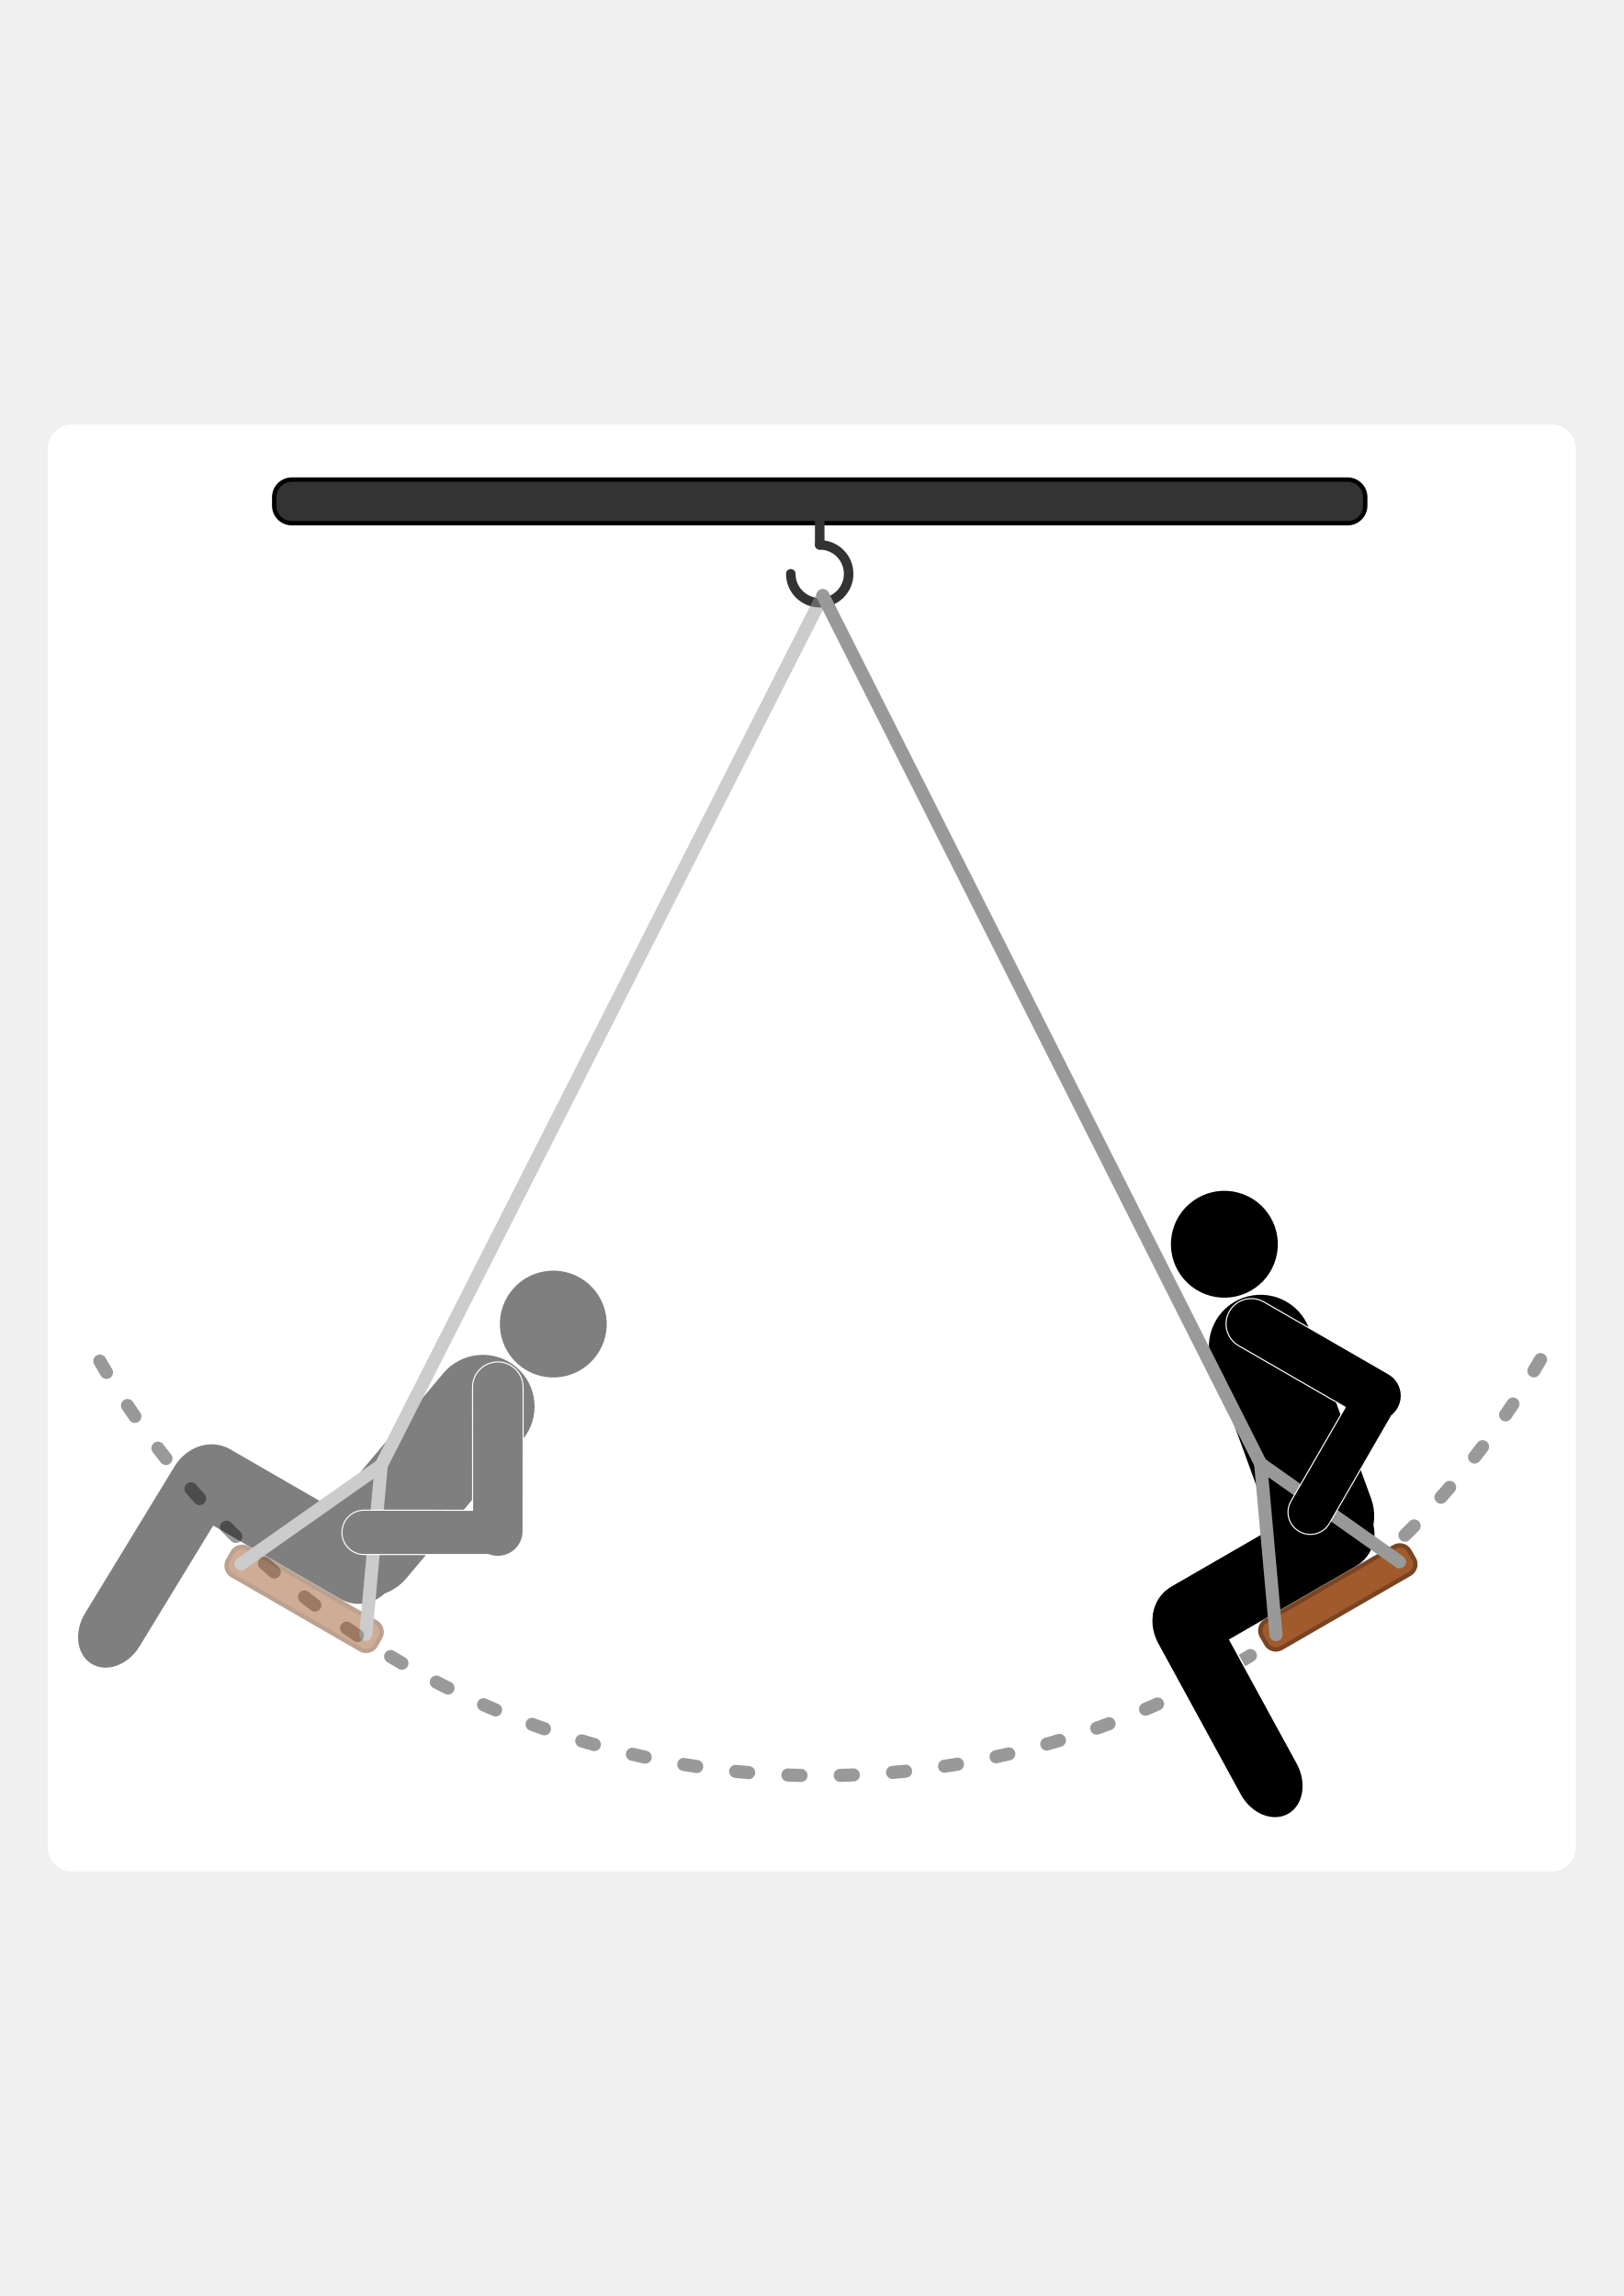
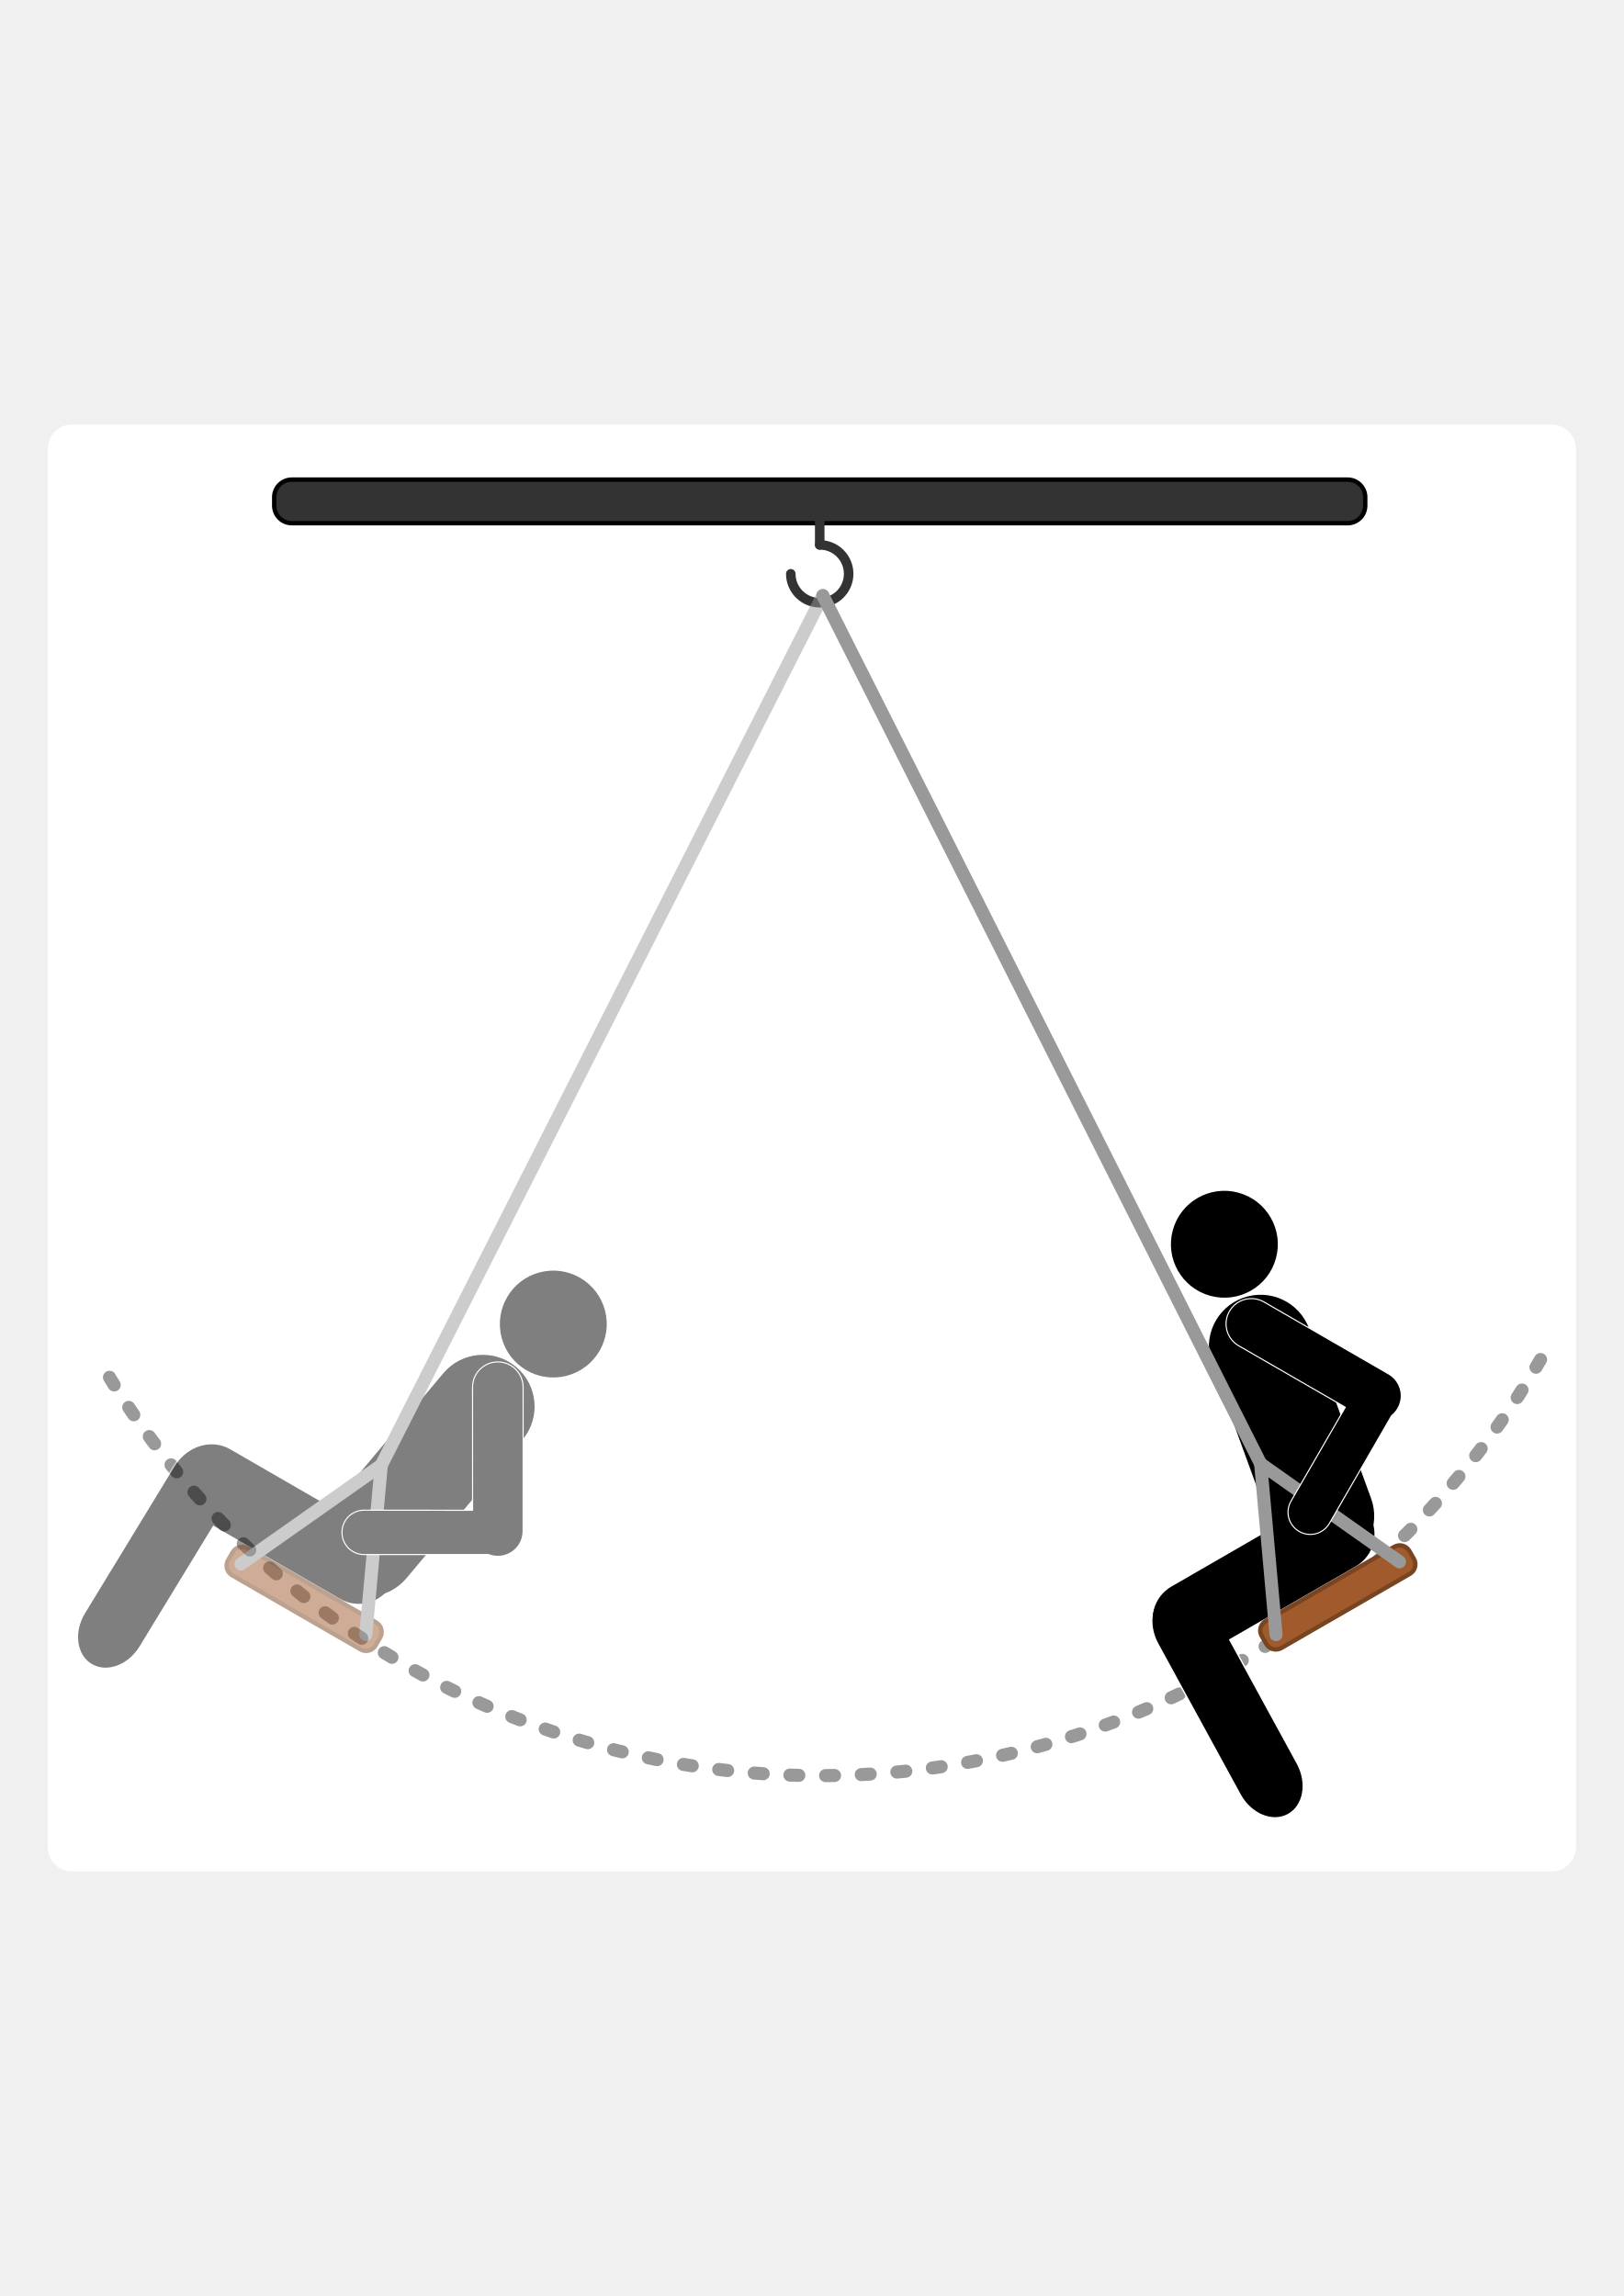
- <svg xmlns="http://www.w3.org/2000/svg" width="744.094" height="1052.362" id="svg2" version="1.1">
-   <defs id="defs4">
-     <linearGradient id="linearGradient42045">
-       <stop style="stop-color:#ffffff;stop-opacity:0" offset="0" id="stop42047" />
-       <stop style="stop-color:#000000;stop-opacity:1" offset="1" id="stop42049" />
-     </linearGradient>
-     <linearGradient id="linearGradient3632">
-       <stop id="stop3634" offset="0" style="stop-color:#ebebeb;stop-opacity:1;" />
-       <stop id="stop3636" offset="1" style="stop-color:#ffffff;stop-opacity:0" />
-     </linearGradient>
-     <linearGradient id="linearGradient2830">
-       <stop id="stop2832" offset="0" style="stop-color:#0e0e0e;stop-opacity:0.746;" />
-       <stop id="stop2834" offset="1" style="stop-color:#ffffff;stop-opacity:1;" />
-     </linearGradient>
-   </defs>
-   <g id="layer1">
-     <rect style="fill:#ffffff;stroke:#ffffff;stroke-width:6;stroke-linecap:round;stroke-linejoin:round;stroke-miterlimit:4;stroke-opacity:1;stroke-dasharray:none;stroke-dashoffset:0" id="rect5787" width="694.286" height="657.143" x="24.904" y="197.61" ry="8.081" />
-     <path style="fill:none;stroke:#999999;stroke-width:4.09;stroke-linecap:round;stroke-linejoin:round;stroke-miterlimit:4;stroke-opacity:1;stroke-dasharray:4.09, 12.27;stroke-dashoffset:0" id="path5739" d="m 863.738,585.374 a 260,260 0 0 1 -450.333,0" transform="matrix(1.467033,0,0,1.467033,-561.1511,-235.6202)" />
-     <rect style="fill:#333333;fill-opacity:1;fill-rule:nonzero;stroke:#000000;stroke-width:2;stroke-linecap:square;stroke-linejoin:round;stroke-miterlimit:4;stroke-opacity:1;stroke-dasharray:none;stroke-dashoffset:0" id="rect2985" width="500" height="20" x="125.654" y="219.816" ry="8.081" />
-     <g id="g42278" transform="matrix(-1.093299,0,0,-1.093299,625.6096,193.2882)" style="stroke:#333333;stroke-width:1">
-       <path transform="translate(-6.125,293.3927)" d="m 234.75,-345.031 c -6.696,0 -12.125,-5.429 -12.125,-12.125 0,-6.696 5.429,-12.125 12.125,-12.125 6.696,0 12.125,5.429 12.125,12.125 0,0 0,0 0,0" id="path42274" style="fill:none;stroke:#333333;stroke-width:4;stroke-linecap:round;stroke-linejoin:round;stroke-miterlimit:4;stroke-opacity:1;stroke-dasharray:none;stroke-dashoffset:0" />
-       <path id="path42276" d="m 228.625,-51.638 0,16.875" style="fill:none;stroke:#333333;stroke-width:4;stroke-linecap:round;stroke-linejoin:miter;stroke-opacity:1" />
-     </g>
-     <g id="g5664" transform="matrix(0.8660254,-0.5,0.5,0.8660254,-14.99708,390.995)">
-       <rect ry="5.051" y="602.362" x="334.288" height="14.286" width="78.106" id="rect3639" style="fill:#a05a2c;fill-opacity:1;fill-rule:nonzero;stroke:#784421;stroke-width:2;stroke-linecap:square;stroke-linejoin:round;stroke-miterlimit:4;stroke-opacity:1;stroke-dasharray:none;stroke-dashoffset:0" />
-       <rect rx="18.595" transform="matrix(0.0237412,-0.9997181,-0.9997363,-0.02296545,0,0)" style="fill:#000000;fill-opacity:1;fill-rule:nonzero;stroke:#ffffff;stroke-width:0.644;stroke-linecap:round;stroke-linejoin:round;stroke-miterlimit:4;stroke-opacity:1;stroke-dasharray:none;stroke-dashoffset:0" id="rect23375" width="115.944" height="29.884" x="-677.164" y="-334.967" ry="14.942" />
-       <rect transform="matrix(-0.9849247,-0.1729837,-0.1729837,0.9849247,0,0)" ry="20.695" y="394.859" x="-500.017" height="124.173" width="41.391" id="rect22009" style="fill:#000000;fill-opacity:1;fill-rule:nonzero;stroke:#000000;stroke-width:6;stroke-linecap:round;stroke-linejoin:round;stroke-miterlimit:4;stroke-opacity:1;stroke-dasharray:none;stroke-dashoffset:0" />
-       <rect transform="scale(-1,1)" ry="14.095" y="570.068" x="-401.729" height="28.191" width="106.05" id="rect22011" style="fill:#000000;fill-opacity:1;fill-rule:nonzero;stroke:#000000;stroke-width:6;stroke-linecap:round;stroke-linejoin:round;stroke-miterlimit:4;stroke-opacity:1;stroke-dasharray:none;stroke-dashoffset:0" />
-       <path transform="matrix(-2.705642,-2.725672,-2.725672,2.705642,1429.896,616.39)" d="m 225.264,156.862 c 0,3.347 -2.714,6.061 -6.061,6.061 -3.347,0 -6.061,-2.714 -6.061,-6.061 0,-3.347 2.714,-6.061 6.061,-6.061 3.347,0 6.061,2.714 6.061,6.061 z" id="path22029" style="fill:#000000;stroke:#000000;stroke-width:0.634;stroke-linecap:round;stroke-linejoin:round;stroke-miterlimit:4;stroke-opacity:1;stroke-dasharray:none;stroke-dashoffset:0" />
-       <path id="path3641" d="m 340.288,610.125 33.053,-71.336 32.643,70.716" style="fill:none;stroke:#999999;stroke-width:6;stroke-linecap:round;stroke-linejoin:miter;stroke-opacity:1" />
-       <path id="path2987" d="M 398.563,93.828 373.341,538.789" style="fill:#999999;stroke:#999999;stroke-width:6;stroke-linecap:round;stroke-linejoin:miter;stroke-opacity:1" />
-       <path id="rect22049" d="m 407.775,471.234 c 1.59,0.976 2.964,2.317 3.967,4.053 l 32.985,57.157 c 3.207,5.555 1.318,12.589 -4.237,15.796 -1.326,0.766 -2.742,1.256 -4.166,1.46 l -49.335,28.482 c -4.871,2.812 -11.041,1.145 -13.853,-3.726 -2.812,-4.871 -1.196,-11.071 3.675,-13.883 l 43.09,-24.831 -28.222,-48.846 c -3.207,-5.555 -1.288,-12.64 4.267,-15.847 3.819,-2.205 8.331,-1.964 11.829,0.184 z" style="fill:#000000;fill-opacity:1;fill-rule:nonzero;stroke:#ffffff;stroke-width:0.5;stroke-linecap:round;stroke-linejoin:round;stroke-miterlimit:4;stroke-opacity:1;stroke-dasharray:none;stroke-dashoffset:0" />
-     </g>
-     <g transform="matrix(0.8660254,0.5,-0.5,0.8660254,120.799,18.31168)" id="g5703" style="opacity:0.5">
-       <rect style="fill:#a05a2c;fill-opacity:1;fill-rule:nonzero;stroke:#784421;stroke-width:2;stroke-linecap:square;stroke-linejoin:round;stroke-miterlimit:4;stroke-opacity:1;stroke-dasharray:none;stroke-dashoffset:0" id="rect5705" width="78.106" height="14.286" x="334.288" y="602.362" ry="5.051" />
-       <rect ry="14.942" y="-334.967" x="-677.164" height="29.884" width="115.944" id="rect5707" style="fill:#000000;fill-opacity:1;fill-rule:nonzero;stroke:#ffffff;stroke-width:0.644;stroke-linecap:round;stroke-linejoin:round;stroke-miterlimit:4;stroke-opacity:1;stroke-dasharray:none;stroke-dashoffset:0" transform="matrix(0.0237412,-0.9997181,-0.9997363,-0.02296545,0,0)" rx="18.595" />
-       <rect style="fill:#000000;fill-opacity:1;fill-rule:nonzero;stroke:#000000;stroke-width:6;stroke-linecap:round;stroke-linejoin:round;stroke-miterlimit:4;stroke-opacity:1;stroke-dasharray:none;stroke-dashoffset:0" id="rect5709" width="41.391" height="124.173" x="-500.017" y="394.859" ry="20.695" transform="matrix(-0.9849247,-0.1729837,-0.1729837,0.9849247,0,0)" />
-       <rect style="fill:#000000;fill-opacity:1;fill-rule:nonzero;stroke:#000000;stroke-width:6;stroke-linecap:round;stroke-linejoin:round;stroke-miterlimit:4;stroke-opacity:1;stroke-dasharray:none;stroke-dashoffset:0" id="rect5711" width="106.05" height="28.191" x="-401.729" y="570.068" ry="14.095" transform="scale(-1,1)" />
-       <path style="fill:#000000;stroke:#000000;stroke-width:0.634;stroke-linecap:round;stroke-linejoin:round;stroke-miterlimit:4;stroke-opacity:1;stroke-dasharray:none;stroke-dashoffset:0" id="path5713" d="m 225.264,156.862 c 0,3.347 -2.714,6.061 -6.061,6.061 -3.347,0 -6.061,-2.714 -6.061,-6.061 0,-3.347 2.714,-6.061 6.061,-6.061 3.347,0 6.061,2.714 6.061,6.061 z" transform="matrix(-2.705642,-2.725672,-2.725672,2.705642,1429.896,616.39)" />
-       <path style="fill:none;stroke:#999999;stroke-width:6;stroke-linecap:round;stroke-linejoin:miter;stroke-opacity:1" d="m 340.288,610.125 33.053,-71.336 32.643,70.716" id="path5715" />
-       <path style="fill:#999999;stroke:#999999;stroke-width:6;stroke-linecap:round;stroke-linejoin:miter;stroke-opacity:1" d="M 349.278,92.399 373.341,538.789" id="path5717" />
-       <path style="fill:#000000;fill-opacity:1;fill-rule:nonzero;stroke:#ffffff;stroke-width:0.5;stroke-linecap:round;stroke-linejoin:round;stroke-miterlimit:4;stroke-opacity:1;stroke-dasharray:none;stroke-dashoffset:0" d="m 407.775,471.234 c 1.59,0.976 2.964,2.317 3.967,4.053 l 32.985,57.157 c 3.207,5.555 1.318,12.589 -4.237,15.796 -1.326,0.766 -2.742,1.256 -4.166,1.46 l -49.335,28.482 c -4.871,2.812 -11.041,1.145 -13.853,-3.726 -2.812,-4.871 -1.196,-11.071 3.675,-13.883 l 43.09,-24.831 -28.222,-48.846 c -3.207,-5.555 -1.288,-12.64 4.267,-15.847 3.819,-2.205 8.331,-1.964 11.829,0.184 z" id="path5719" />
-     </g>
+ <svg xmlns="http://www.w3.org/2000/svg" width="744.094" height="1052.362">
+   <rect width="694.286" height="657.143" x="24.904" y="197.61" ry="8.081" fill="#fff" stroke="#fff" stroke-width="6" stroke-linecap="round" stroke-linejoin="round" />
+   <path d="M705.981 623.143a381.429 381.429 0 0 1-660.654 0" fill="none" stroke="#999" stroke-width="6" stroke-linecap="round" stroke-linejoin="round" stroke-dasharray="4.09,12.27" />
+   <rect width="500" height="20" x="125.654" y="219.816" ry="8.081" fill="#333" stroke="#000" stroke-width="2" stroke-linecap="square" stroke-linejoin="round" />
+   <g stroke="#333" fill="none" stroke-width="4" stroke-linecap="round">
+     <path d="M375.654 249.744c7.321 0 13.256 5.935 13.256 13.256 0 7.321-5.935 13.256-13.256 13.256-7.321 0-13.256-5.935-13.256-13.256" stroke-linejoin="round" stroke-width="4.373" />
+     <path d="M375.654 249.744v-18.45" stroke-width="4.373" />
+   </g>
+   <g transform="rotate(-30 722.108 223.482)">
+     <rect ry="5.051" y="602.362" x="334.288" height="14.286" width="78.106" fill="#a05a2c" stroke="#784421" stroke-width="2" stroke-linecap="square" stroke-linejoin="round" />
+     <rect rx="18.595" transform="matrix(.02374 -.99972 -.99974 -.02297 0 0)" width="115.944" height="29.884" x="-677.164" y="-334.967" ry="14.942" stroke="#fff" stroke-width=".644" stroke-linecap="round" stroke-linejoin="round" />
+     <rect transform="scale(-1 1) rotate(-9.961)" ry="20.695" y="394.859" x="-500.017" height="124.173" width="41.391" stroke="#000" stroke-width="6" stroke-linecap="round" stroke-linejoin="round" />
+     <rect transform="scale(-1 1)" ry="14.095" y="570.068" x="-401.729" height="28.191" width="106.05" stroke="#000" stroke-width="6" stroke-linecap="round" stroke-linejoin="round" />
+     <path d="M392.858 426.807c-9.123 9.056-9.178 23.794-.121 32.918 9.057 9.124 23.795 9.178 32.919.122 9.124-9.057 9.178-23.795.121-32.92-9.057-9.123-23.795-9.177-32.919-.12z" stroke="#000" stroke-width="2.435" stroke-linecap="round" stroke-linejoin="round" />
+     <path d="M340.288 610.125l33.053-71.336 32.643 70.716" fill="none" stroke="#999" stroke-width="6" stroke-linecap="round" />
+     <path d="M398.563 93.828l-25.222 444.96" fill="#999" stroke="#999" stroke-width="6" stroke-linecap="round" />
+     <path d="M407.775 471.234a11.441 11.441 0 0 1 3.967 4.053l32.985 57.157a11.53 11.53 0 0 1-4.237 15.796 11.653 11.653 0 0 1-4.166 1.46l-49.335 28.482a10.116 10.116 0 0 1-13.853-3.725c-2.812-4.871-1.196-11.071 3.675-13.883l43.09-24.831-28.222-48.846c-3.207-5.555-1.288-12.64 4.267-15.847 3.819-2.205 8.33-1.964 11.83.184z" stroke="#fff" stroke-width=".5" stroke-linecap="round" stroke-linejoin="round" />
+   </g>
+   <g transform="rotate(30 26.23 234.57)" opacity=".5">
+     <rect width="78.106" height="14.286" x="334.288" y="602.362" ry="5.051" fill="#a05a2c" stroke="#784421" stroke-width="2" stroke-linecap="square" stroke-linejoin="round" />
+     <rect ry="14.942" y="-334.967" x="-677.164" height="29.884" width="115.944" transform="matrix(.02374 -.99972 -.99974 -.02297 0 0)" rx="18.595" stroke="#fff" stroke-width=".644" stroke-linecap="round" stroke-linejoin="round" />
+     <rect width="41.391" height="124.173" x="-500.017" y="394.859" ry="20.695" transform="scale(-1 1) rotate(-9.961)" stroke="#000" stroke-width="6" stroke-linecap="round" stroke-linejoin="round" />
+     <rect width="106.05" height="28.191" x="-401.729" y="570.068" ry="14.095" transform="scale(-1 1)" stroke="#000" stroke-width="6" stroke-linecap="round" stroke-linejoin="round" />
+     <path d="M392.858 426.807c-9.123 9.056-9.178 23.794-.121 32.918 9.057 9.124 23.795 9.178 32.919.122 9.124-9.057 9.178-23.795.121-32.92-9.057-9.123-23.795-9.177-32.919-.12z" stroke="#000" stroke-width="2.435" stroke-linecap="round" stroke-linejoin="round" />
+     <path d="M340.288 610.125l33.053-71.336 32.643 70.716" fill="none" stroke="#999" stroke-width="6" stroke-linecap="round" />
+     <path d="M349.278 92.4l24.063 446.389" fill="#999" stroke="#999" stroke-width="6" stroke-linecap="round" />
+     <path d="M407.775 471.234a11.441 11.441 0 0 1 3.967 4.053l32.985 57.157a11.53 11.53 0 0 1-4.237 15.796 11.653 11.653 0 0 1-4.166 1.46l-49.335 28.482a10.116 10.116 0 0 1-13.853-3.725c-2.812-4.871-1.196-11.071 3.675-13.883l43.09-24.831-28.222-48.846c-3.207-5.555-1.288-12.64 4.267-15.847 3.819-2.205 8.33-1.964 11.83.184z" stroke="#fff" stroke-width=".5" stroke-linecap="round" stroke-linejoin="round" />
  </g>
</svg>
